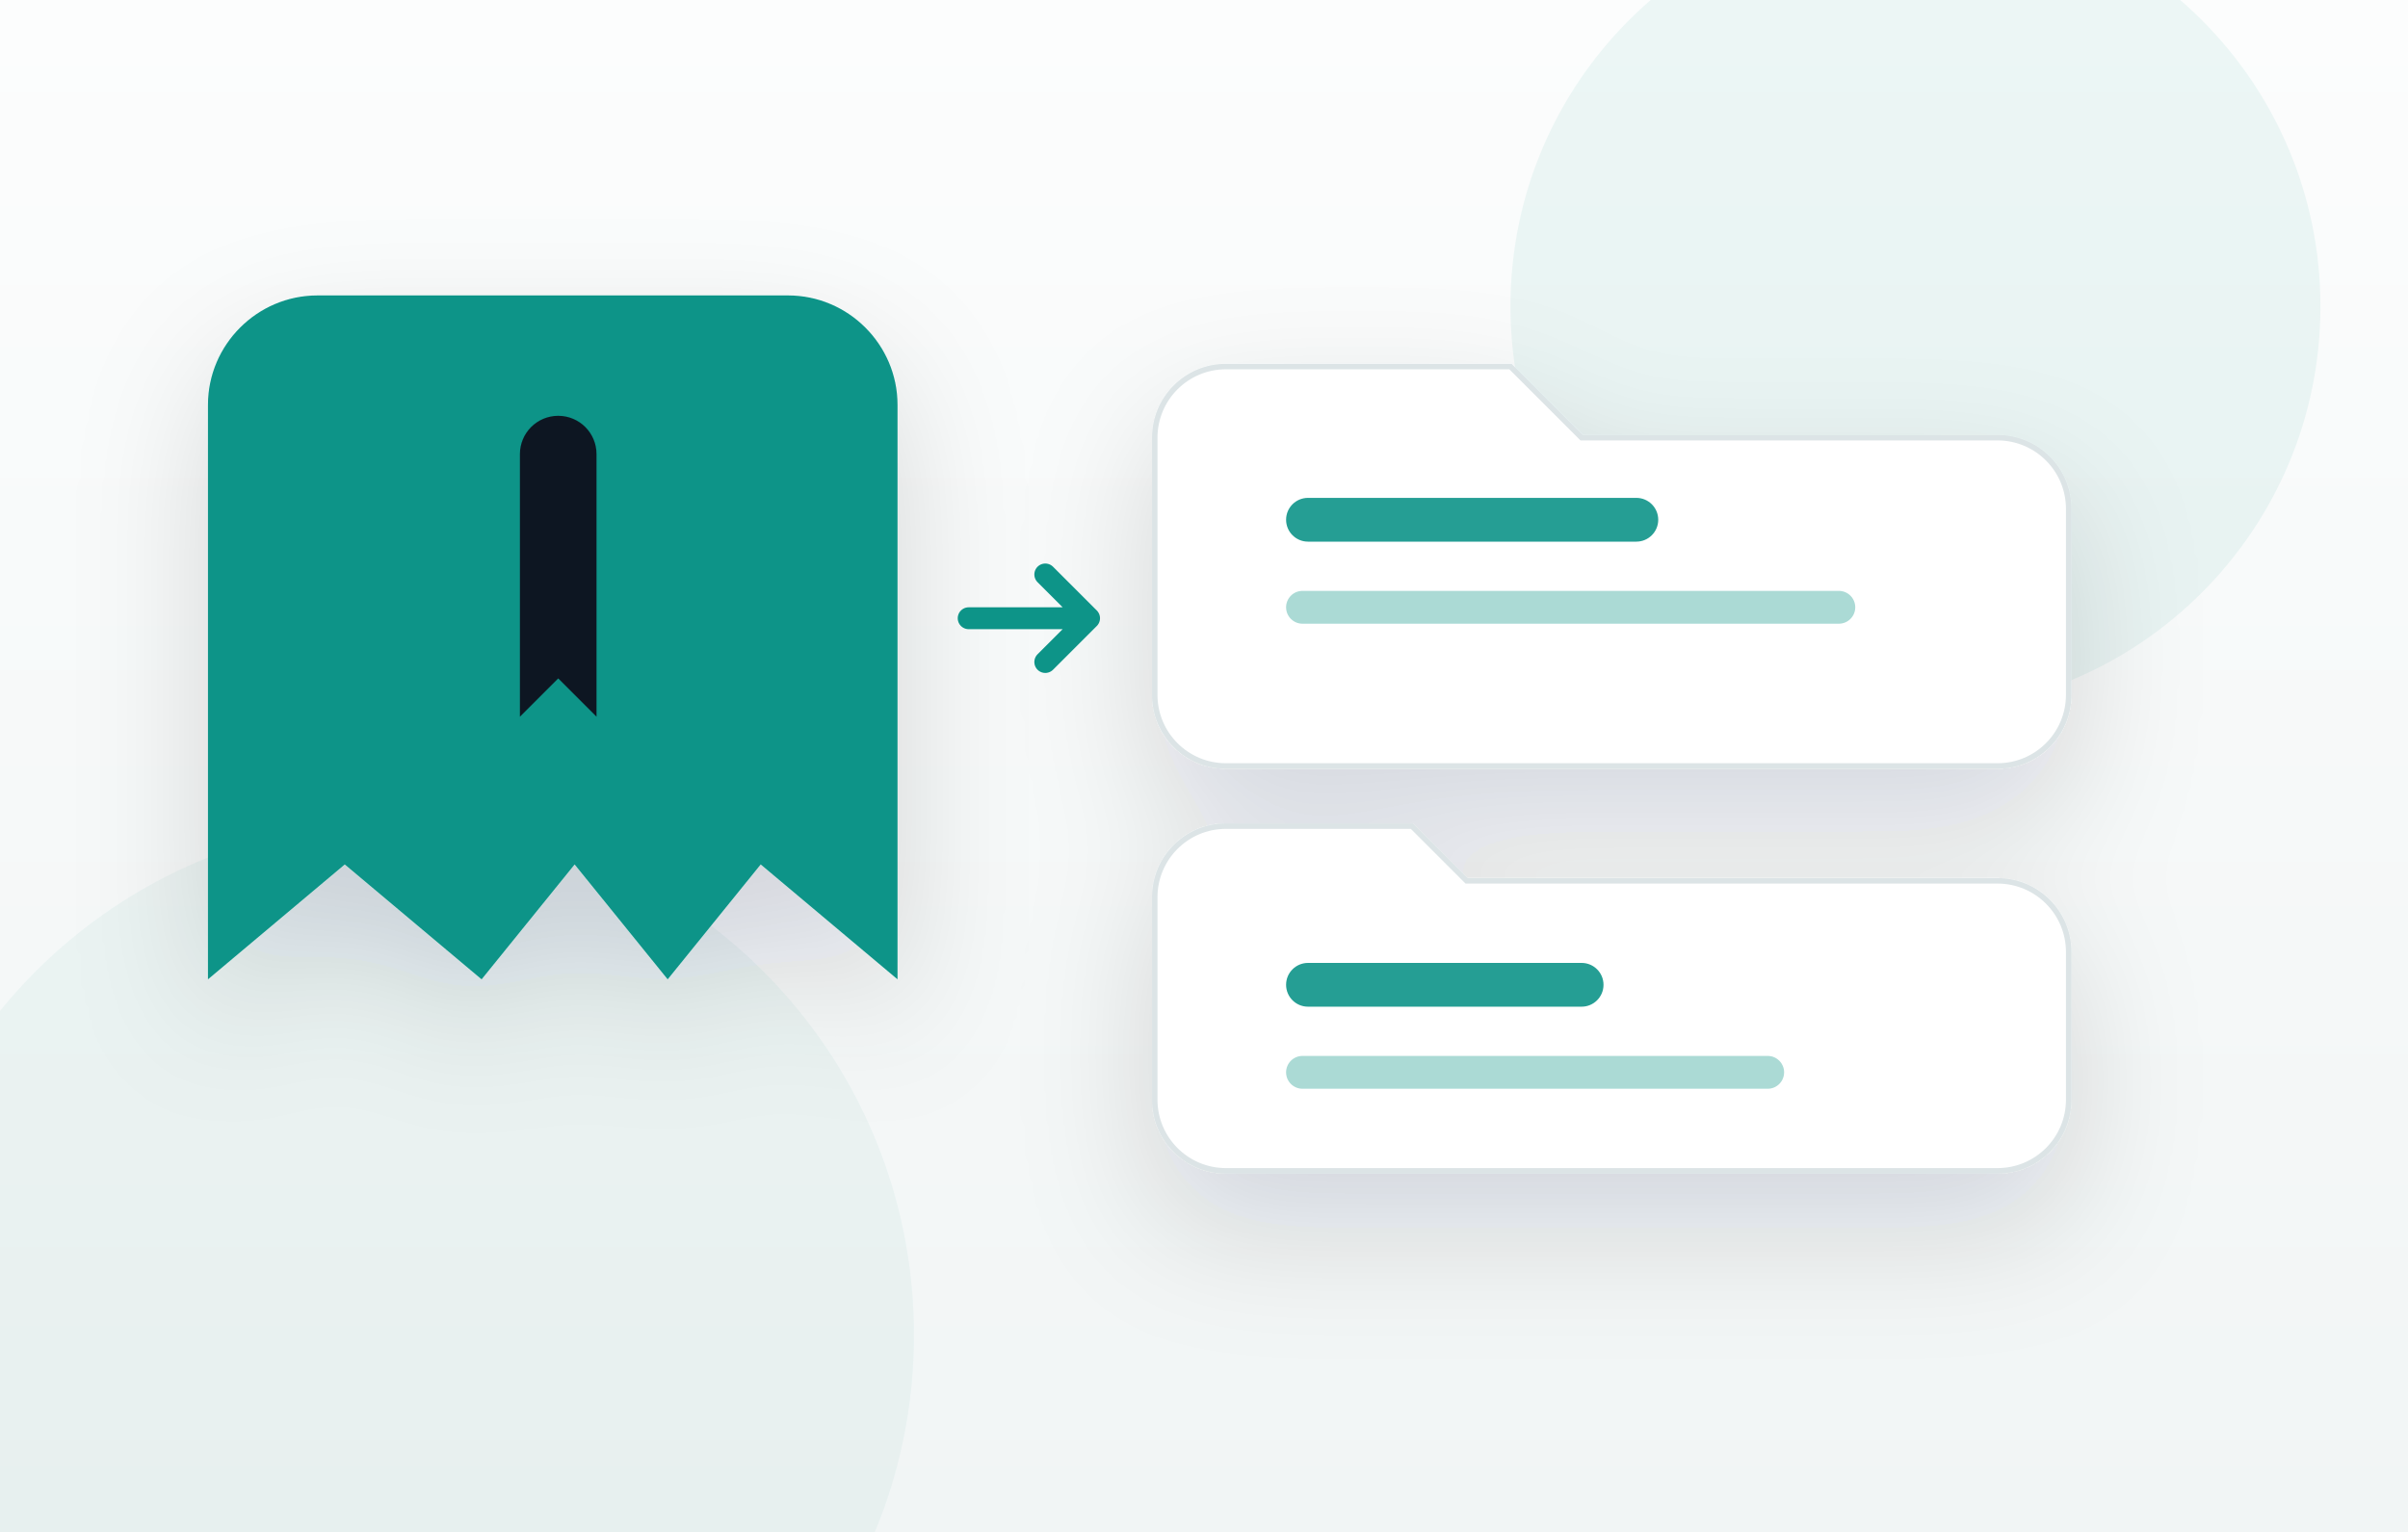
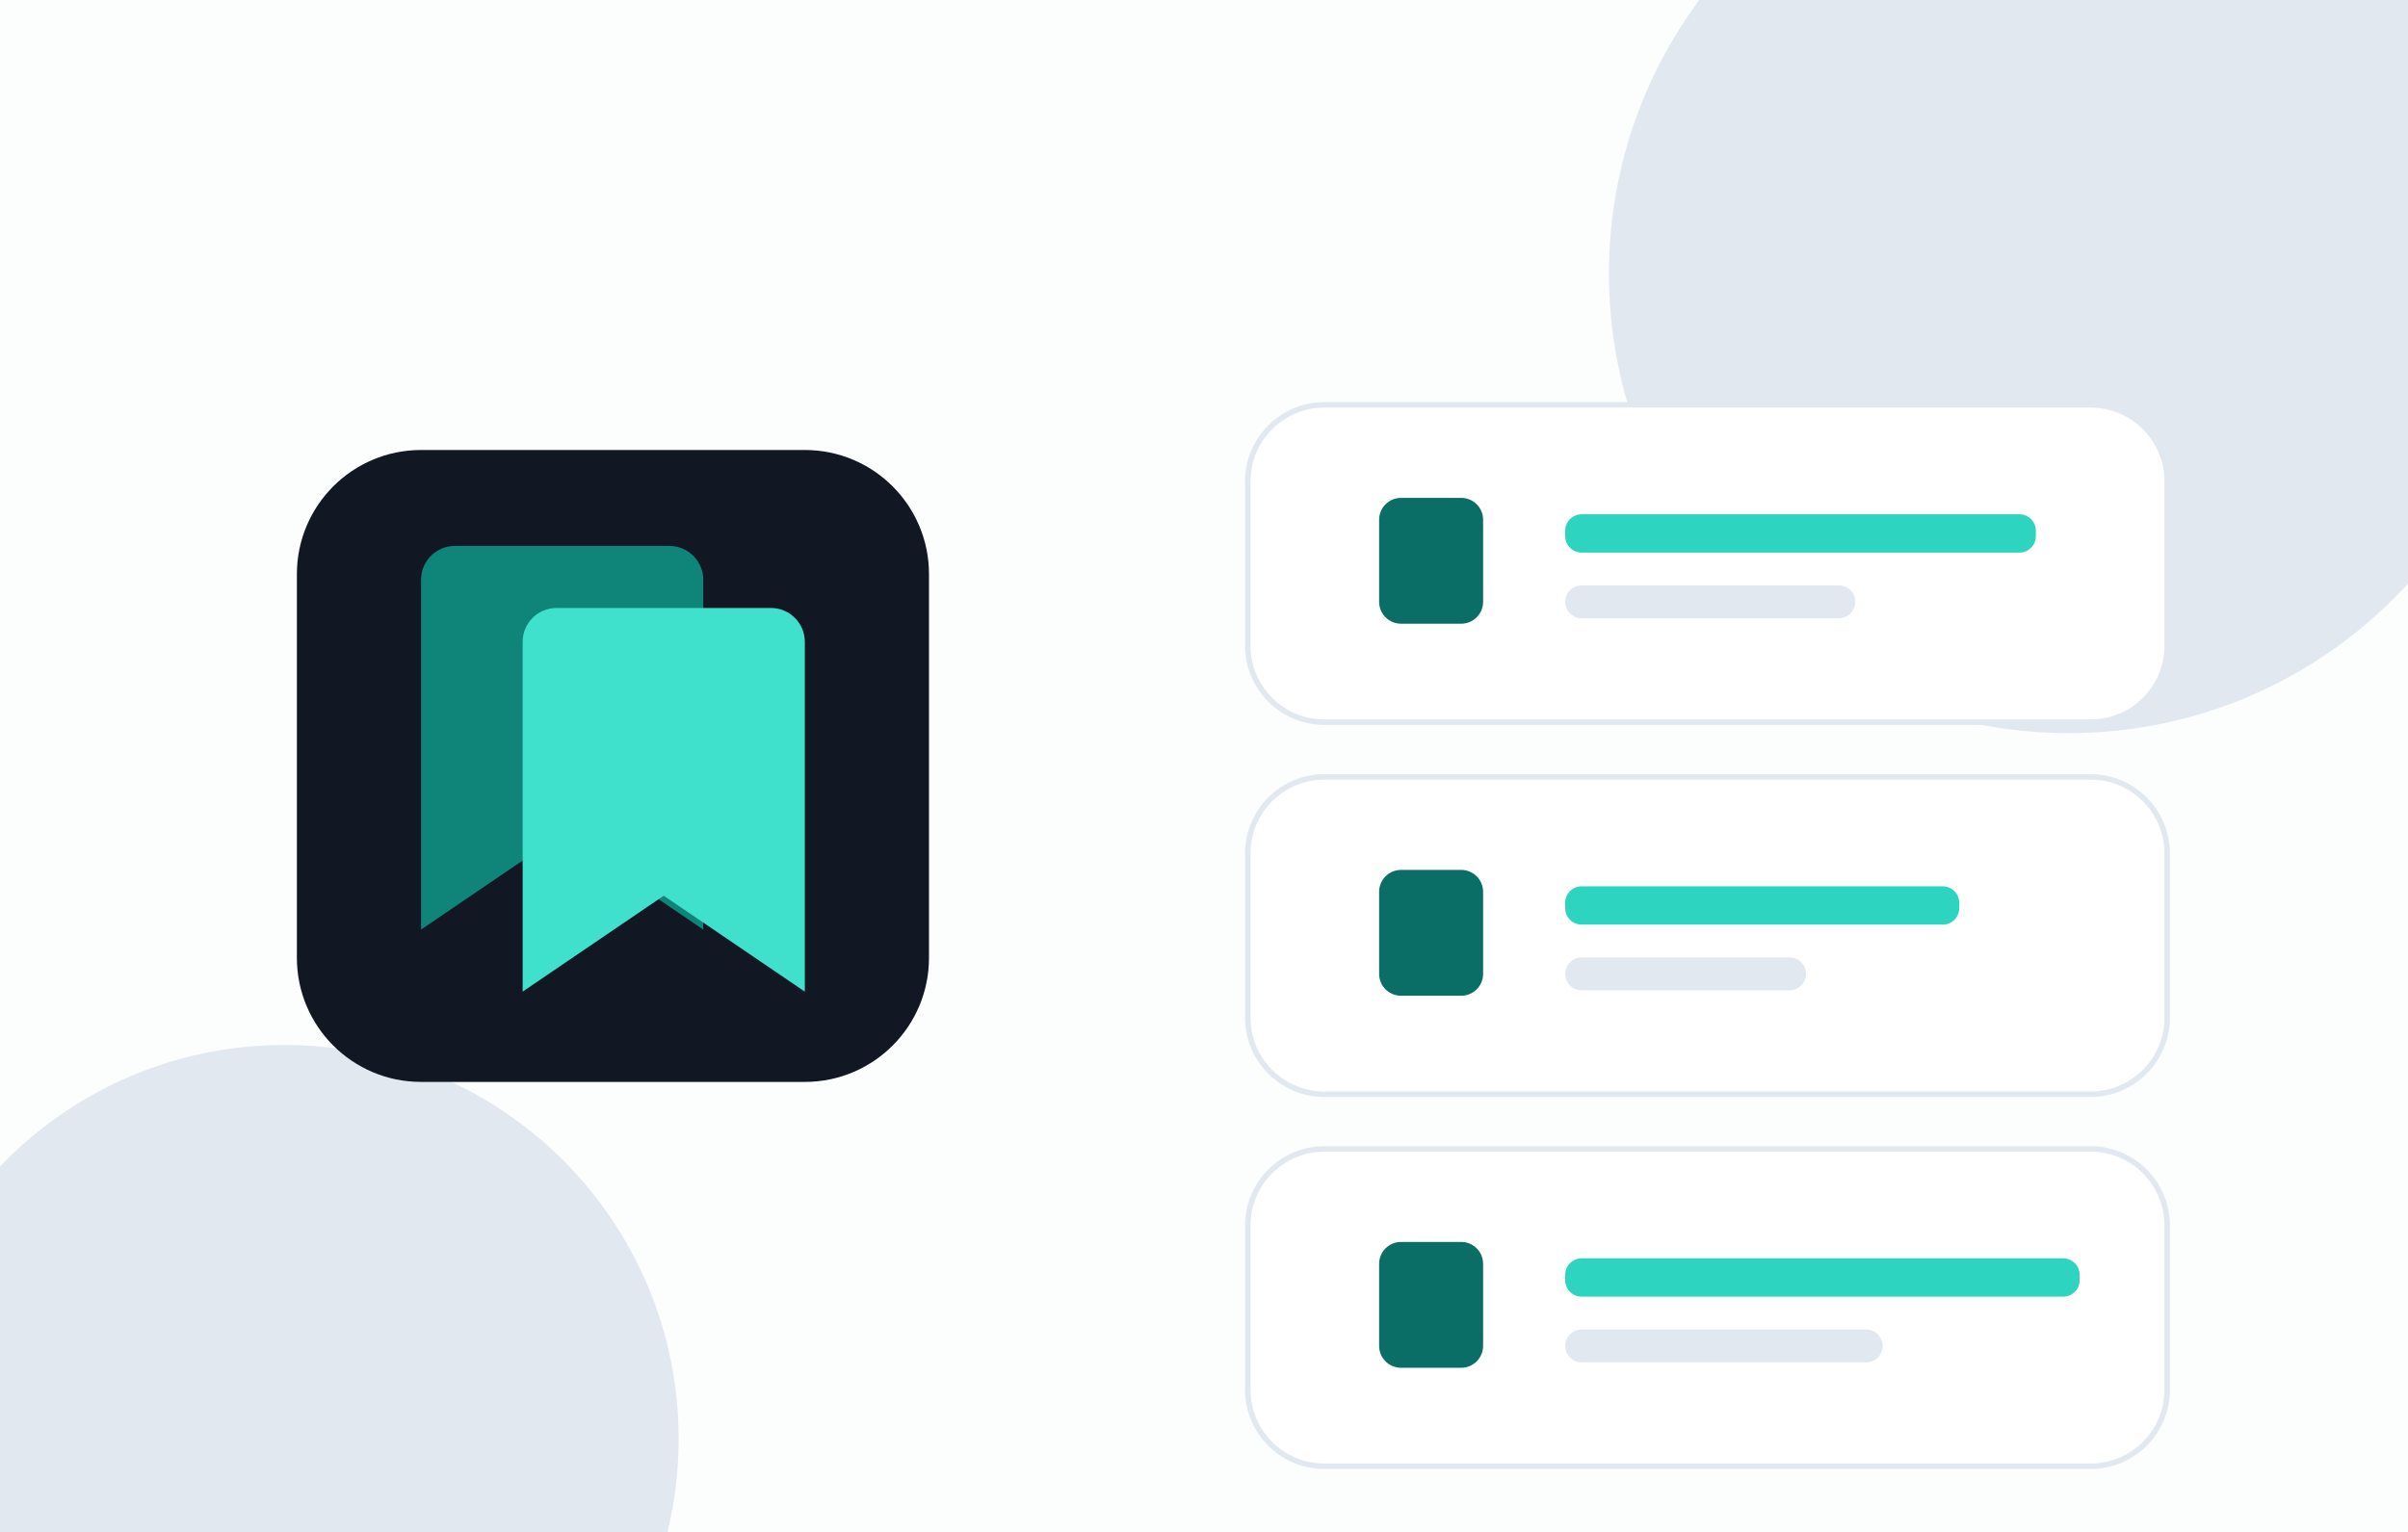
- <svg xmlns="http://www.w3.org/2000/svg" width="440" height="280" viewBox="0 0 440 280">
-   <defs>
-     <linearGradient id="paper" x1="0" y1="0" x2="0" y2="1">
-       <stop offset="0" stop-color="#fcfdfd" />
-       <stop offset="1" stop-color="#f1f5f5" />
-     </linearGradient>
-     <filter id="soft" x="-30%" y="-30%" width="160%" height="160%">
-       <feDropShadow dx="0" dy="10" stdDeviation="12" flood-color="#111824" flood-opacity=".14" />
-     </filter>
-   </defs>
-   <rect width="440" height="280" fill="url(#paper)" />
-   <circle cx="350" cy="56" r="74" fill="#0d9488" opacity=".07" />
-   <circle cx="73" cy="244" r="94" fill="#0d9488" opacity=".05" />
-   <g filter="url(#soft)">
-     <path fill="#0d9488" d="M58 54h86c11 0 20 9 20 20v105l-25-21-17 21-17-21-17 21-25-21-25 21V74c0-11 9-20 20-20Z" />
-     <path fill="#111824" d="M95 83a7 7 0 0 1 14 0v48l-7-7-7 7V83Z" />
+ <svg xmlns="http://www.w3.org/2000/svg" width="440" height="280" viewBox="0 0 440 280" role="img" aria-labelledby="p">
+   <rect width="440" height="280" fill="#FCFDFD" />
+   <rect x="0" y="0" width="440" height="280" fill="#FCFDFD" />
+   <circle cx="378" cy="50" r="84" fill="#E2E8F0" />
+   <circle cx="52" cy="263" r="72" fill="#E2E8F0" />
+   <g transform="translate(46,74) scale(1.03125)">
+     <path fill="#111824" d="M30 8h68a22 22 0 0 1 22 22v68a22 22 0 0 1 -22 22h-68a22 22 0 0 1 -22-22v-68a22 22 0 0 1 22-22Z" />
+     <path fill="#0F857A" d="M30 31a6 6 0 0 1 6-6h38a6 6 0 0 1 6 6v62L55 76L30 93Z" />
+     <path fill="#3FE0CC" d="M48 42a6 6 0 0 1 6-6h38a6 6 0 0 1 6 6v62L73 87L48 104Z" />
  </g>
-   <g filter="url(#soft)">
-     <path d="M224 67h52l13 13h76a13 13 0 0 1 13 13v34a13 13 0 0 1-13 13H224a13 13 0 0 1-13-13V80a13 13 0 0 1 13-13z" fill="#fff" stroke="#dce4e6" />
-     <path d="M224 151h34l10 10h97a13 13 0 0 1 13 13v27a13 13 0 0 1-13 13H224a13 13 0 0 1-13-13v-37a13 13 0 0 1 13-13z" fill="#fff" stroke="#dce4e6" />
-   </g>
-   <g fill="#0d9488">
-     <rect x="235" y="91" width="68" height="8" rx="4" opacity=".9" />
-     <rect x="235" y="108" width="104" height="6" rx="3" opacity=".35" />
-     <rect x="235" y="176" width="58" height="8" rx="4" opacity=".9" />
-     <rect x="235" y="193" width="91" height="6" rx="3" opacity=".35" />
-   </g>
-   <path d="M177 113h22m-8-8 8 8-8 8" fill="none" stroke="#0d9488" stroke-width="4" stroke-linecap="round" stroke-linejoin="round" />
+   <rect x="228" y="74" width="168" height="58" rx="14" fill="#FFFFFF" stroke="#E2E8F0" />
+   <rect x="252" y="91" width="19" height="23" rx="4" fill="#0B6E66" />
+   <rect x="286" y="94" width="86" height="7" rx="3" fill="#2DD4BF" />
+   <rect x="286" y="107" width="53" height="6" rx="3" fill="#E2E8F0" />
+   <rect x="228" y="142" width="168" height="58" rx="14" fill="#FFFFFF" stroke="#E2E8F0" />
+   <rect x="252" y="159" width="19" height="23" rx="4" fill="#0B6E66" />
+   <rect x="286" y="162" width="72" height="7" rx="3" fill="#2DD4BF" />
+   <rect x="286" y="175" width="44" height="6" rx="3" fill="#E2E8F0" />
+   <rect x="228" y="210" width="168" height="58" rx="14" fill="#FFFFFF" stroke="#E2E8F0" />
+   <rect x="252" y="227" width="19" height="23" rx="4" fill="#0B6E66" />
+   <rect x="286" y="230" width="94" height="7" rx="3" fill="#2DD4BF" />
+   <rect x="286" y="243" width="58" height="6" rx="3" fill="#E2E8F0" />
</svg>
